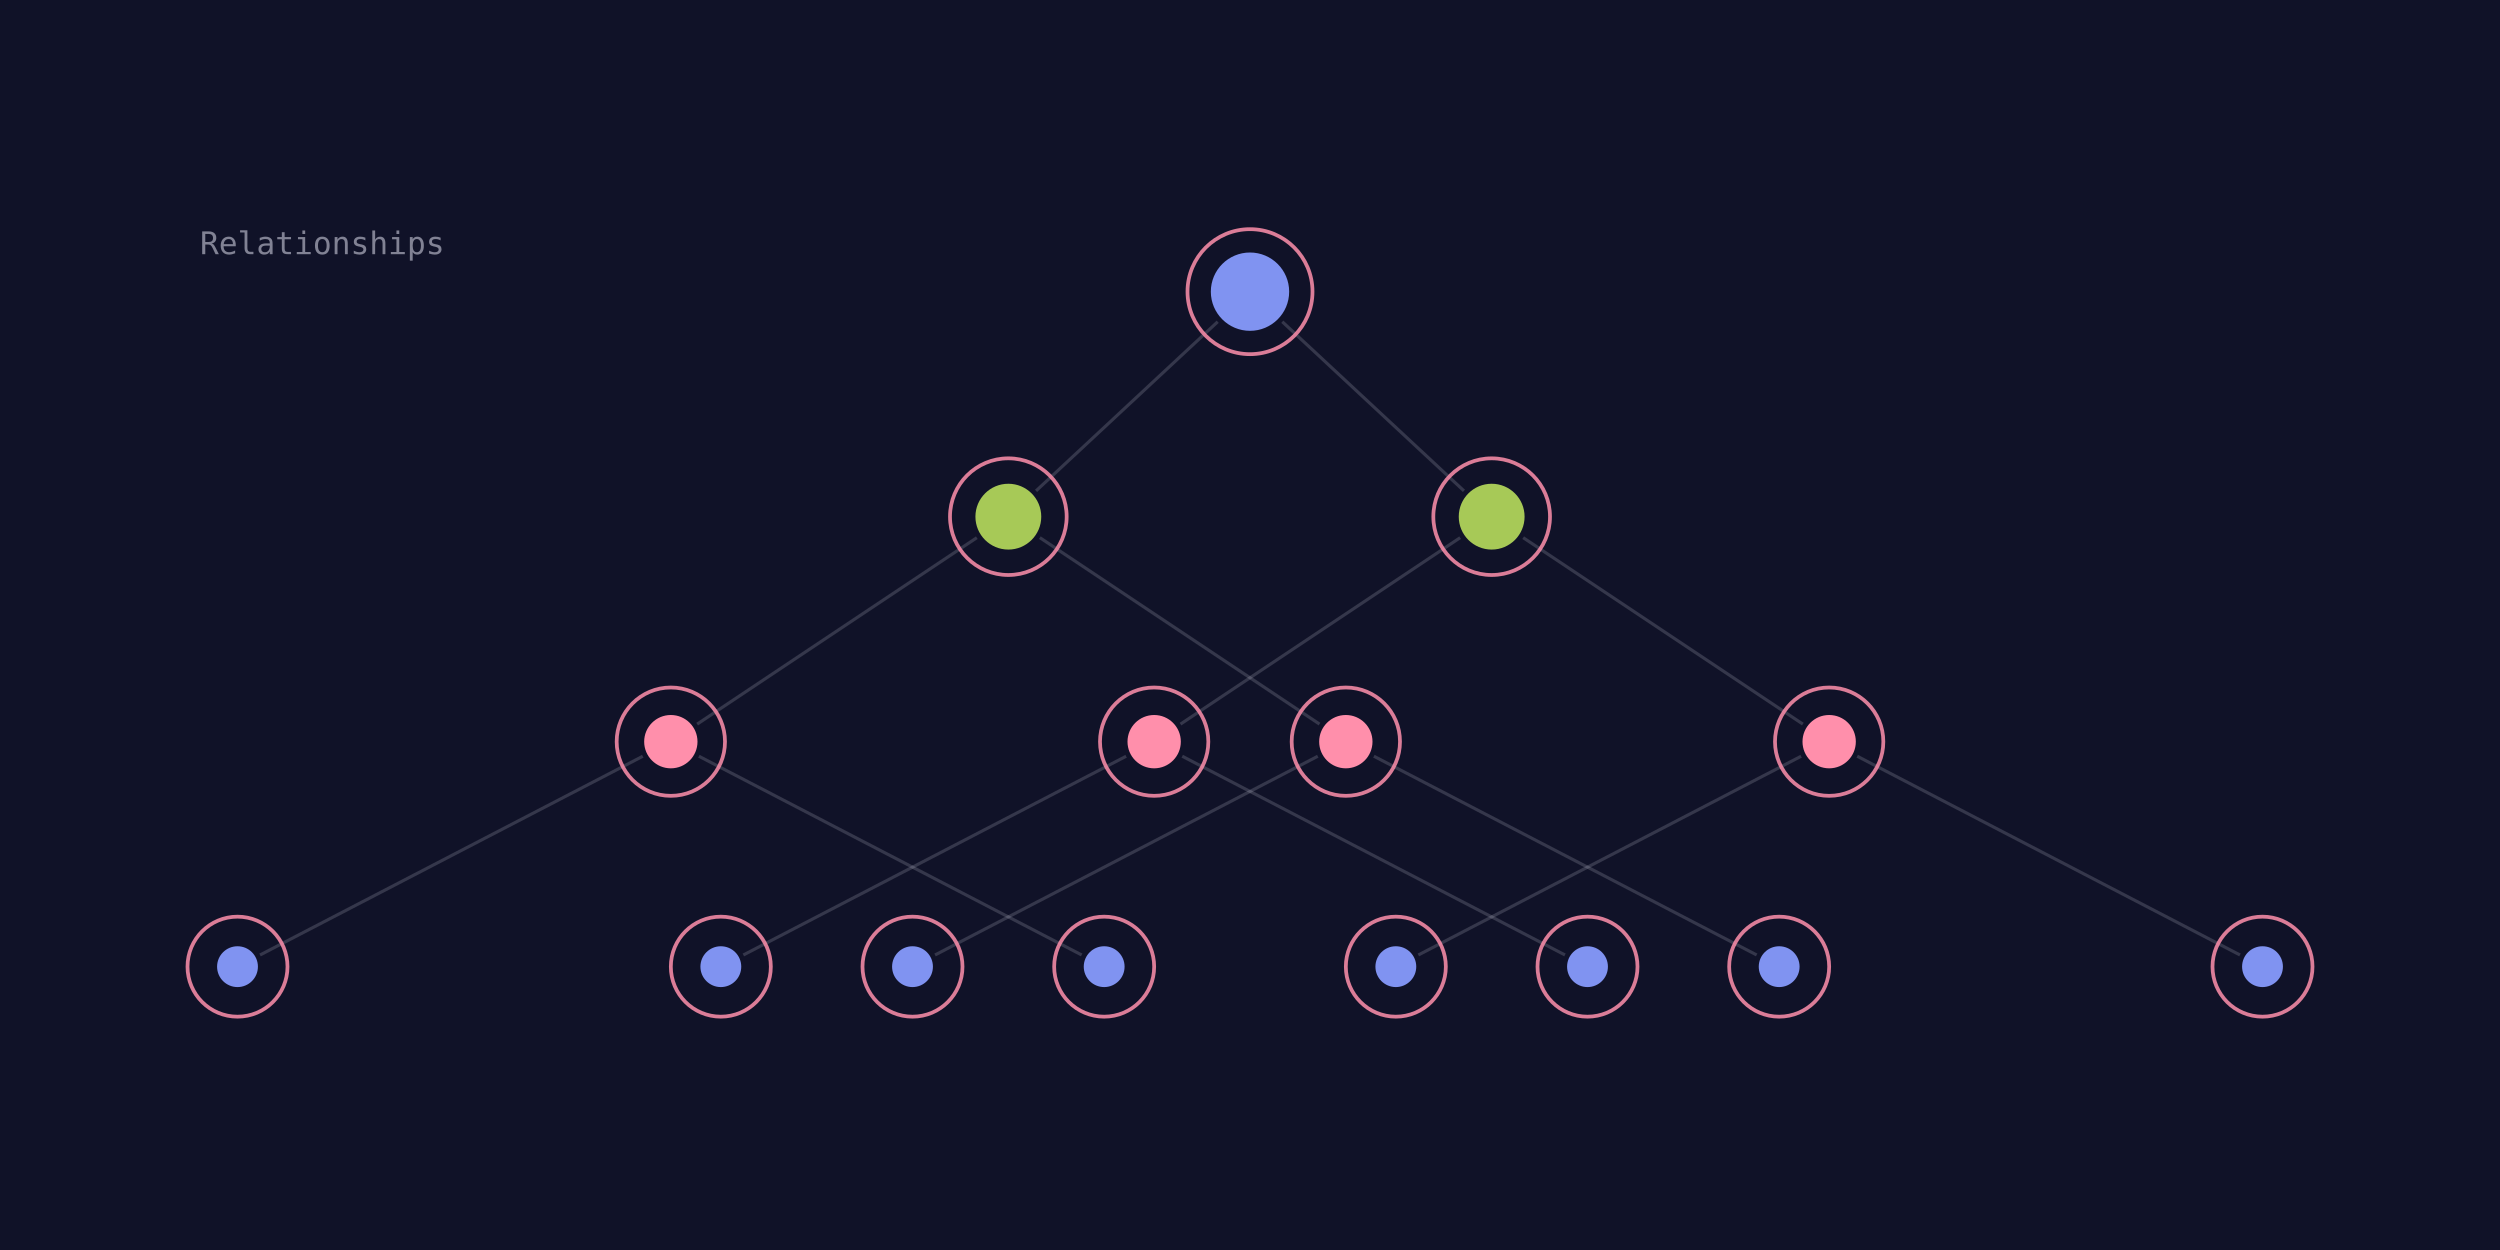
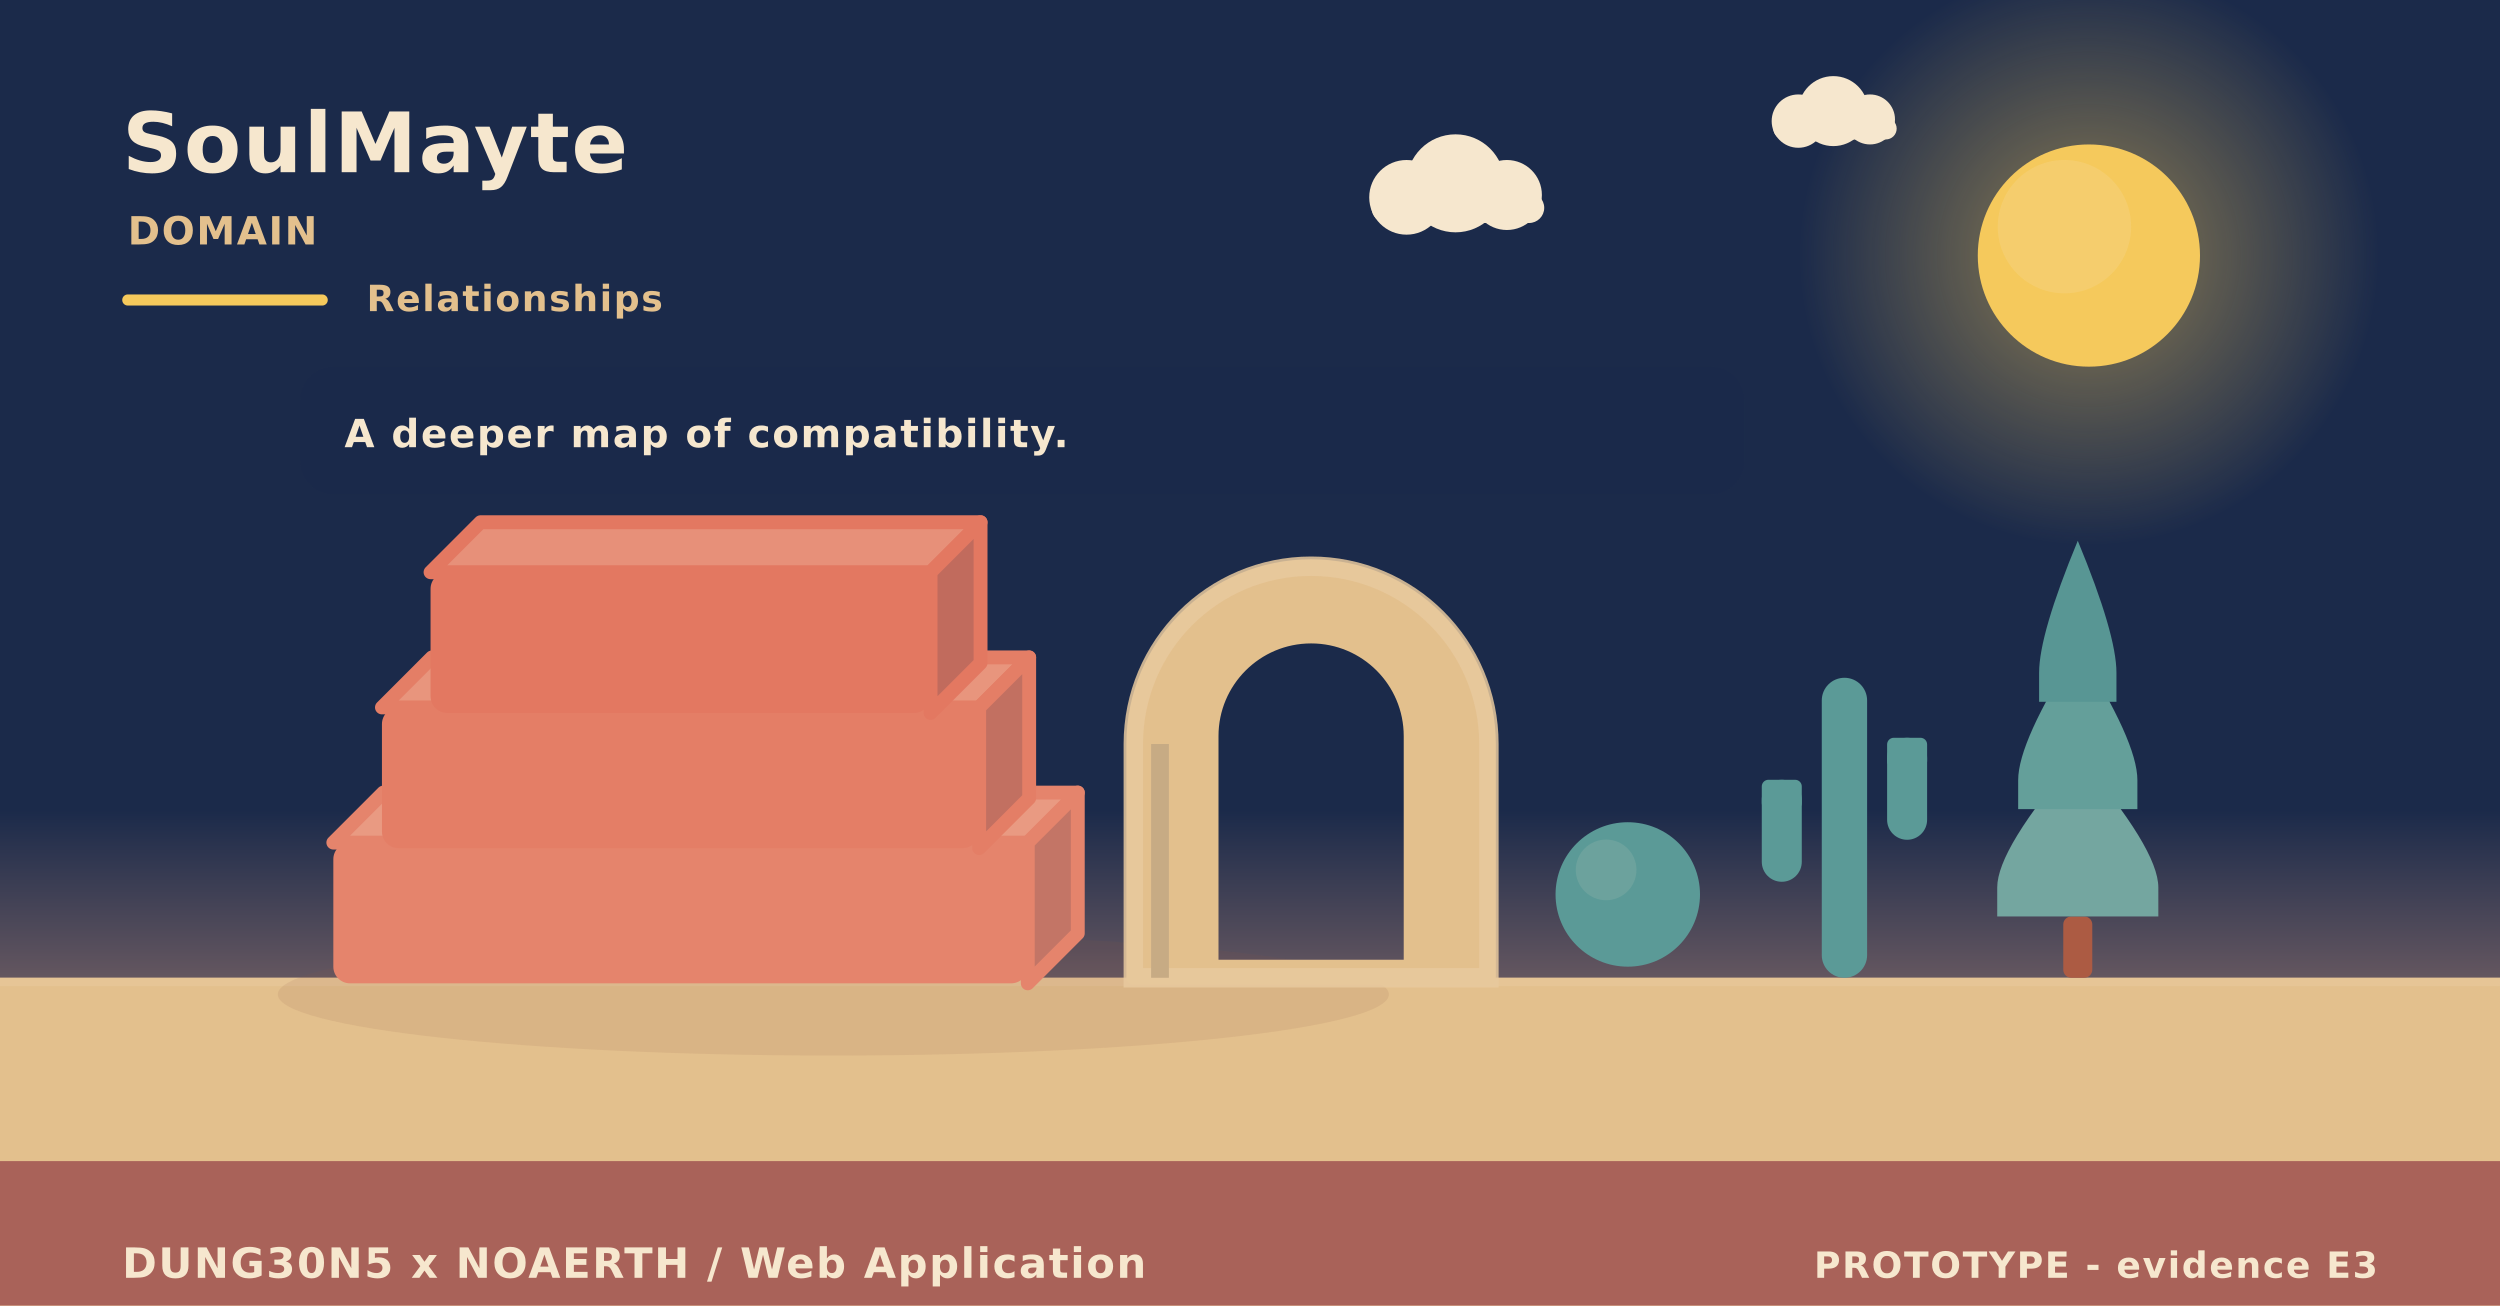
- <svg xmlns="http://www.w3.org/2000/svg" viewBox="0 0 1200 600" width="1200" height="600" role="img" aria-label="SoulMayte domain model">
-   <rect width="1200" height="600" fill="#101228" />
-   <defs>
-     <linearGradient id="gd" x1="0" y1="0" x2="1" y2="1">
-       <stop offset="0%" stop-color="#8093f1" />
-       <stop offset="100%" stop-color="#a7c957" />
-     </linearGradient>
-   </defs>
-   <line x1="600.00" y1="140.00" x2="716.00" y2="248.00" stroke="rgba(242,242,255,0.300)" stroke-width="1.50" opacity="0.55" />
-   <line x1="600.00" y1="140.00" x2="484.00" y2="248.00" stroke="rgba(242,242,255,0.300)" stroke-width="1.50" opacity="0.55" />
-   <line x1="716.00" y1="248.00" x2="878.00" y2="356.00" stroke="rgba(242,242,255,0.300)" stroke-width="1.50" opacity="0.55" />
-   <line x1="716.00" y1="248.00" x2="554.00" y2="356.00" stroke="rgba(242,242,255,0.300)" stroke-width="1.50" opacity="0.55" />
-   <line x1="484.00" y1="248.00" x2="646.00" y2="356.00" stroke="rgba(242,242,255,0.300)" stroke-width="1.50" opacity="0.55" />
-   <line x1="484.00" y1="248.00" x2="322.00" y2="356.00" stroke="rgba(242,242,255,0.300)" stroke-width="1.50" opacity="0.55" />
-   <line x1="878.00" y1="356.00" x2="1086.00" y2="464.00" stroke="rgba(242,242,255,0.300)" stroke-width="1.50" opacity="0.55" />
-   <line x1="878.00" y1="356.00" x2="670.00" y2="464.00" stroke="rgba(242,242,255,0.300)" stroke-width="1.50" opacity="0.55" />
-   <line x1="554.00" y1="356.00" x2="762.00" y2="464.00" stroke="rgba(242,242,255,0.300)" stroke-width="1.50" opacity="0.55" />
-   <line x1="554.00" y1="356.00" x2="346.00" y2="464.00" stroke="rgba(242,242,255,0.300)" stroke-width="1.50" opacity="0.55" />
-   <line x1="646.00" y1="356.00" x2="854.00" y2="464.00" stroke="rgba(242,242,255,0.300)" stroke-width="1.50" opacity="0.55" />
-   <line x1="646.00" y1="356.00" x2="438.00" y2="464.00" stroke="rgba(242,242,255,0.300)" stroke-width="1.50" opacity="0.55" />
-   <line x1="322.00" y1="356.00" x2="530.00" y2="464.00" stroke="rgba(242,242,255,0.300)" stroke-width="1.50" opacity="0.55" />
-   <line x1="322.00" y1="356.00" x2="114.00" y2="464.00" stroke="rgba(242,242,255,0.300)" stroke-width="1.50" opacity="0.55" />
-   <circle cx="600.00" cy="140.00" r="20.00" fill="#8093f1" opacity="1.00" stroke="#101228" stroke-width="2.40" />
+ <svg xmlns="http://www.w3.org/2000/svg" width="900" height="470" viewBox="0 0 900 470" role="img" aria-label="SoulMayte - the problem it addresses">
+   <linearGradient id="skym" x1="0" y1="0" x2="0" y2="1">
+     <stop offset="0" stop-color="#1b2a4a" />
+     <stop offset="0.62" stop-color="#1b2a4a" />
+     <stop offset="1" stop-color="#f3ad8a" />
+   </linearGradient>
+   <rect width="900" height="470" fill="url(#skym)" />
+   <radialGradient id="sunm">
+     <stop offset="0.35" stop-color="#f5c95c" stop-opacity="0.34" />
+     <stop offset="1" stop-color="#f5c95c" stop-opacity="0" />
+   </radialGradient>
+   <circle cx="752" cy="92" r="104" fill="url(#sunm)" />
+   <circle cx="752" cy="92" r="40" fill="#f5c95c" />
+   <circle cx="743.2" cy="81.6" r="24" fill="#f5d27e" opacity="0.5" />
  <g>
-     <circle cx="600.00" cy="140.00" r="30.00" fill="none" stroke="#ff8fab" stroke-width="1.80" opacity="0.85" />
-     <animate attributeName="opacity" values="0.25;1.0;0.25" dur="8.375s" begin="0.0s" repeatCount="indefinite" />
+     <circle cx="524" cy="66" r="17.64" fill="#f6e7ce" />
+     <circle cx="506.36" cy="71.04" r="13.44" fill="#f6e7ce" />
+     <circle cx="542.48" cy="70.2" r="12.6" fill="#f6e7ce" />
+     <rect x="493.76" y="69.36" width="62.16" height="10.92" rx="5.46" fill="#f6e7ce" />
+     <animateTransform attributeName="transform" type="translate" values="0 0;24 0;0 0" dur="36s" begin="0s" repeatCount="indefinite" />
  </g>
-   <circle cx="716.00" cy="248.00" r="17.00" fill="#a7c957" opacity="1.00" stroke="#101228" stroke-width="2.40" />
  <g>
-     <circle cx="716.00" cy="248.00" r="28.00" fill="none" stroke="#ff8fab" stroke-width="1.80" opacity="0.85" />
-     <animate attributeName="opacity" values="0.25;1.0;0.25" dur="8.375s" begin="0.5s" repeatCount="indefinite" />
+     <circle cx="660" cy="40" r="12.6" fill="#f6e7ce" />
+     <circle cx="647.4" cy="43.6" r="9.6" fill="#f6e7ce" />
+     <circle cx="673.2" cy="43" r="9" fill="#f6e7ce" />
+     <rect x="638.4" y="42.4" width="44.4" height="7.8" rx="3.9" fill="#f6e7ce" />
+     <animateTransform attributeName="transform" type="translate" values="0 0;-18 0;0 0" dur="46s" begin="3s" repeatCount="indefinite" />
  </g>
-   <circle cx="484.00" cy="248.00" r="17.00" fill="#a7c957" opacity="1.00" stroke="#101228" stroke-width="2.40" />
-   <g>
-     <circle cx="484.00" cy="248.00" r="28.00" fill="none" stroke="#ff8fab" stroke-width="1.80" opacity="0.85" />
-     <animate attributeName="opacity" values="0.25;1.0;0.25" dur="8.375s" begin="0.62s" repeatCount="indefinite" />
-   </g>
-   <circle cx="878.00" cy="356.00" r="14.00" fill="#ff8fab" opacity="1.00" stroke="#101228" stroke-width="2.40" />
-   <g>
-     <circle cx="878.00" cy="356.00" r="26.00" fill="none" stroke="#ff8fab" stroke-width="1.80" opacity="0.85" />
-     <animate attributeName="opacity" values="0.25;1.0;0.25" dur="8.375s" begin="1.0s" repeatCount="indefinite" />
-   </g>
-   <circle cx="554.00" cy="356.00" r="14.00" fill="#ff8fab" opacity="1.00" stroke="#101228" stroke-width="2.40" />
-   <g>
-     <circle cx="554.00" cy="356.00" r="26.00" fill="none" stroke="#ff8fab" stroke-width="1.80" opacity="0.85" />
-     <animate attributeName="opacity" values="0.25;1.0;0.25" dur="8.375s" begin="1.12s" repeatCount="indefinite" />
-   </g>
-   <circle cx="646.00" cy="356.00" r="14.00" fill="#ff8fab" opacity="1.00" stroke="#101228" stroke-width="2.40" />
-   <g>
-     <circle cx="646.00" cy="356.00" r="26.00" fill="none" stroke="#ff8fab" stroke-width="1.80" opacity="0.85" />
-     <animate attributeName="opacity" values="0.25;1.0;0.25" dur="8.375s" begin="1.24s" repeatCount="indefinite" />
-   </g>
-   <circle cx="322.00" cy="356.00" r="14.00" fill="#ff8fab" opacity="1.00" stroke="#101228" stroke-width="2.40" />
-   <g>
-     <circle cx="322.00" cy="356.00" r="26.00" fill="none" stroke="#ff8fab" stroke-width="1.80" opacity="0.85" />
-     <animate attributeName="opacity" values="0.25;1.0;0.25" dur="8.375s" begin="1.36s" repeatCount="indefinite" />
-   </g>
-   <circle cx="1086.00" cy="464.00" r="11.00" fill="#8093f1" opacity="1.00" stroke="#101228" stroke-width="2.40" />
-   <g>
-     <circle cx="1086.00" cy="464.00" r="24.00" fill="none" stroke="#ff8fab" stroke-width="1.80" opacity="0.85" />
-     <animate attributeName="opacity" values="0.25;1.0;0.25" dur="8.375s" begin="1.5s" repeatCount="indefinite" />
-   </g>
-   <circle cx="670.00" cy="464.00" r="11.00" fill="#8093f1" opacity="1.00" stroke="#101228" stroke-width="2.40" />
-   <g>
-     <circle cx="670.00" cy="464.00" r="24.00" fill="none" stroke="#ff8fab" stroke-width="1.80" opacity="0.85" />
-     <animate attributeName="opacity" values="0.25;1.0;0.25" dur="8.375s" begin="1.62s" repeatCount="indefinite" />
-   </g>
-   <circle cx="762.00" cy="464.00" r="11.00" fill="#8093f1" opacity="1.00" stroke="#101228" stroke-width="2.40" />
-   <g>
-     <circle cx="762.00" cy="464.00" r="24.00" fill="none" stroke="#ff8fab" stroke-width="1.80" opacity="0.85" />
-     <animate attributeName="opacity" values="0.25;1.0;0.25" dur="8.375s" begin="1.74s" repeatCount="indefinite" />
-   </g>
-   <circle cx="346.00" cy="464.00" r="11.00" fill="#8093f1" opacity="1.00" stroke="#101228" stroke-width="2.40" />
-   <g>
-     <circle cx="346.00" cy="464.00" r="24.00" fill="none" stroke="#ff8fab" stroke-width="1.80" opacity="0.85" />
-     <animate attributeName="opacity" values="0.25;1.0;0.25" dur="8.375s" begin="1.86s" repeatCount="indefinite" />
-   </g>
-   <circle cx="854.00" cy="464.00" r="11.00" fill="#8093f1" opacity="1.00" stroke="#101228" stroke-width="2.40" />
-   <g>
-     <circle cx="854.00" cy="464.00" r="24.00" fill="none" stroke="#ff8fab" stroke-width="1.80" opacity="0.85" />
-     <animate attributeName="opacity" values="0.25;1.0;0.25" dur="8.375s" begin="1.98s" repeatCount="indefinite" />
-   </g>
-   <circle cx="438.00" cy="464.00" r="11.00" fill="#8093f1" opacity="1.00" stroke="#101228" stroke-width="2.40" />
-   <g>
-     <circle cx="438.00" cy="464.00" r="24.00" fill="none" stroke="#ff8fab" stroke-width="1.80" opacity="0.85" />
-     <animate attributeName="opacity" values="0.25;1.0;0.25" dur="8.375s" begin="2.1s" repeatCount="indefinite" />
-   </g>
-   <circle cx="530.00" cy="464.00" r="11.00" fill="#8093f1" opacity="1.00" stroke="#101228" stroke-width="2.40" />
-   <g>
-     <circle cx="530.00" cy="464.00" r="24.00" fill="none" stroke="#ff8fab" stroke-width="1.80" opacity="0.85" />
-     <animate attributeName="opacity" values="0.25;1.0;0.25" dur="8.375s" begin="2.22s" repeatCount="indefinite" />
-   </g>
-   <circle cx="114.00" cy="464.00" r="11.00" fill="#8093f1" opacity="1.00" stroke="#101228" stroke-width="2.40" />
-   <g>
-     <circle cx="114.00" cy="464.00" r="24.00" fill="none" stroke="#ff8fab" stroke-width="1.80" opacity="0.85" />
-     <animate attributeName="opacity" values="0.25;1.0;0.25" dur="8.375s" begin="2.34s" repeatCount="indefinite" />
-   </g>
-   <text x="96" y="122" font-family="ui-monospace,Menlo,monospace" font-size="15" fill="rgba(242,242,255,0.500)">Relationships</text>
+   <rect x="0" y="352" width="900" height="118" fill="#e3c08d" />
+   <rect x="0" y="352" width="900" height="3" fill="#e6c596" />
+   <text x="44" y="62" font-family="Verdana,DejaVu Sans,sans-serif" font-size="30" font-weight="700" letter-spacing="0.6" fill="#f6e7ce" text-anchor="start">SoulMayte</text>
+   <text x="46" y="88" font-family="Verdana,DejaVu Sans,sans-serif" font-size="14" font-weight="700" letter-spacing="0.6" fill="#e3c08d" text-anchor="start">DOMAIN</text>
+   <rect x="44" y="106" width="74" height="4" rx="2" fill="#f5c95c" />
+   <text x="132" y="112" font-family="Verdana,DejaVu Sans,sans-serif" font-size="13" font-weight="700" letter-spacing="0.6" fill="#e3c08d" text-anchor="start">Relationships</text>
+   <ellipse cx="300" cy="358" rx="200" ry="22" fill="rgba(138,90,68,0.11)" />
+   <path d="M120,303.33 L370,303.33 L388,285.33 L138,285.33 Z" fill="#e99a82" stroke="#e5846c" stroke-width="5" stroke-linejoin="round" />
+   <path d="M370,303.33 L388,285.33 L388,336 L370,354 Z" fill="#c37566" stroke="#e5846c" stroke-width="5" stroke-linejoin="round" />
+   <rect x="120" y="303.33" width="250" height="50.67" rx="6" fill="#e5846c" />
+   <path d="M137.5,254.67 L352.5,254.67 L370.5,236.67 L155.5,236.67 Z" fill="#e8957d" stroke="#e47e66" stroke-width="5" stroke-linejoin="round" />
+   <path d="M352.5,254.67 L370.5,236.67 L370.5,287.33 L352.5,305.33 Z" fill="#c27061" stroke="#e47e66" stroke-width="5" stroke-linejoin="round" />
+   <rect x="137.5" y="254.67" width="215" height="50.67" rx="6" fill="#e47e66" />
+   <path d="M155,206 L335,206 L353,188 L173,188 Z" fill="#e79079" stroke="#e37861" stroke-width="5" stroke-linejoin="round" />
+   <path d="M335,206 L353,188 L353,238.67 L335,256.67 Z" fill="#c16b5d" stroke="#e37861" stroke-width="5" stroke-linejoin="round" />
+   <rect x="155" y="206" width="180" height="50.67" rx="6" fill="#e37861" />
+   <path d="M408,352 L408,267.84 A64,64 0 0 1 536,267.84 L536,352 Z M436.16,348 L436.16,264.97 A35.84,35.84 0 0 1 507.84,264.97 L507.84,348 Z" fill="#e3c08d" fill-rule="evenodd" stroke="#e3c08d" stroke-width="5" stroke-linejoin="round" />
+   <path d="M408,352 L408,267.84 A64,64 0 0 1 536,267.84 L536,352 Z" fill="none" stroke="#e8c99d" stroke-width="7" stroke-linecap="round" opacity="0.85" />
+   <rect x="414.4" y="267.84" width="6.4" height="84.16" fill="#c7ab84" />
+   <circle cx="586" cy="322" r="26" fill="#5b9a97" />
+   <circle cx="578.2" cy="313.16" r="10.92" fill="#7aa9a2" opacity="0.55" />
+   <rect x="655.84" y="244" width="16.32" height="108" rx="8.16" fill="#5b9a97" />
+   <rect x="634.24" y="280.72" width="14.4" height="36.72" rx="7.2" fill="#5b9a97" />
+   <rect x="634.24" y="280.72" width="14.4" height="10.8" rx="2.4" fill="#5b9a97" />
+   <rect x="679.36" y="265.6" width="14.4" height="36.72" rx="7.2" fill="#5b9a97" />
+   <rect x="679.36" y="265.6" width="14.4" height="10.8" rx="2.4" fill="#5b9a97" />
+   <rect x="742.78" y="329.92" width="10.44" height="22.08" rx="2.9" fill="#ac5b43" />
+   <path d="M748,271.96 Q719,305.58 719,319.49 Q719,329.92 719,329.92 L777,329.92 Q777,329.92 777,319.49 Q777,305.58 748,271.96 Z" fill="#74a6a0" />
+   <path d="M748,233.32 Q726.54,266.94 726.54,280.85 Q726.54,291.28 726.54,291.28 L769.46,291.28 Q769.46,291.28 769.46,280.85 Q769.46,266.94 748,233.32 Z" fill="#649f9a" />
+   <path d="M748,194.68 Q734.08,228.3 734.08,242.21 Q734.08,252.64 734.08,252.64 L761.92,252.64 Q761.92,252.64 761.92,242.21 Q761.92,228.3 748,194.68 Z" fill="#589694" />
+   <rect x="108" y="132" width="520" height="46" rx="12" fill="rgba(27,42,74,0.42)" opacity="0.94" />
+   <text x="124" y="161" font-family="Verdana,DejaVu Sans,sans-serif" font-size="14" font-weight="700" letter-spacing="0.6" fill="#f6e7ce" text-anchor="start">A deeper map of compatibility.</text>
+   <rect x="0" y="418" width="900" height="52" rx="0" fill="#a65c56" opacity="0.94" />
+   <text x="44" y="460" font-family="Verdana,DejaVu Sans,sans-serif" font-size="15" font-weight="700" letter-spacing="0.6" fill="#f6e7ce" text-anchor="start">DUNG30N5 x NOAERTH  /  Web Application</text>
+   <text x="856" y="460" font-family="Verdana,DejaVu Sans,sans-serif" font-size="13" font-weight="700" letter-spacing="0.6" fill="#f6e7ce" text-anchor="end">PROTOTYPE  -  evidence E3</text>
</svg>
